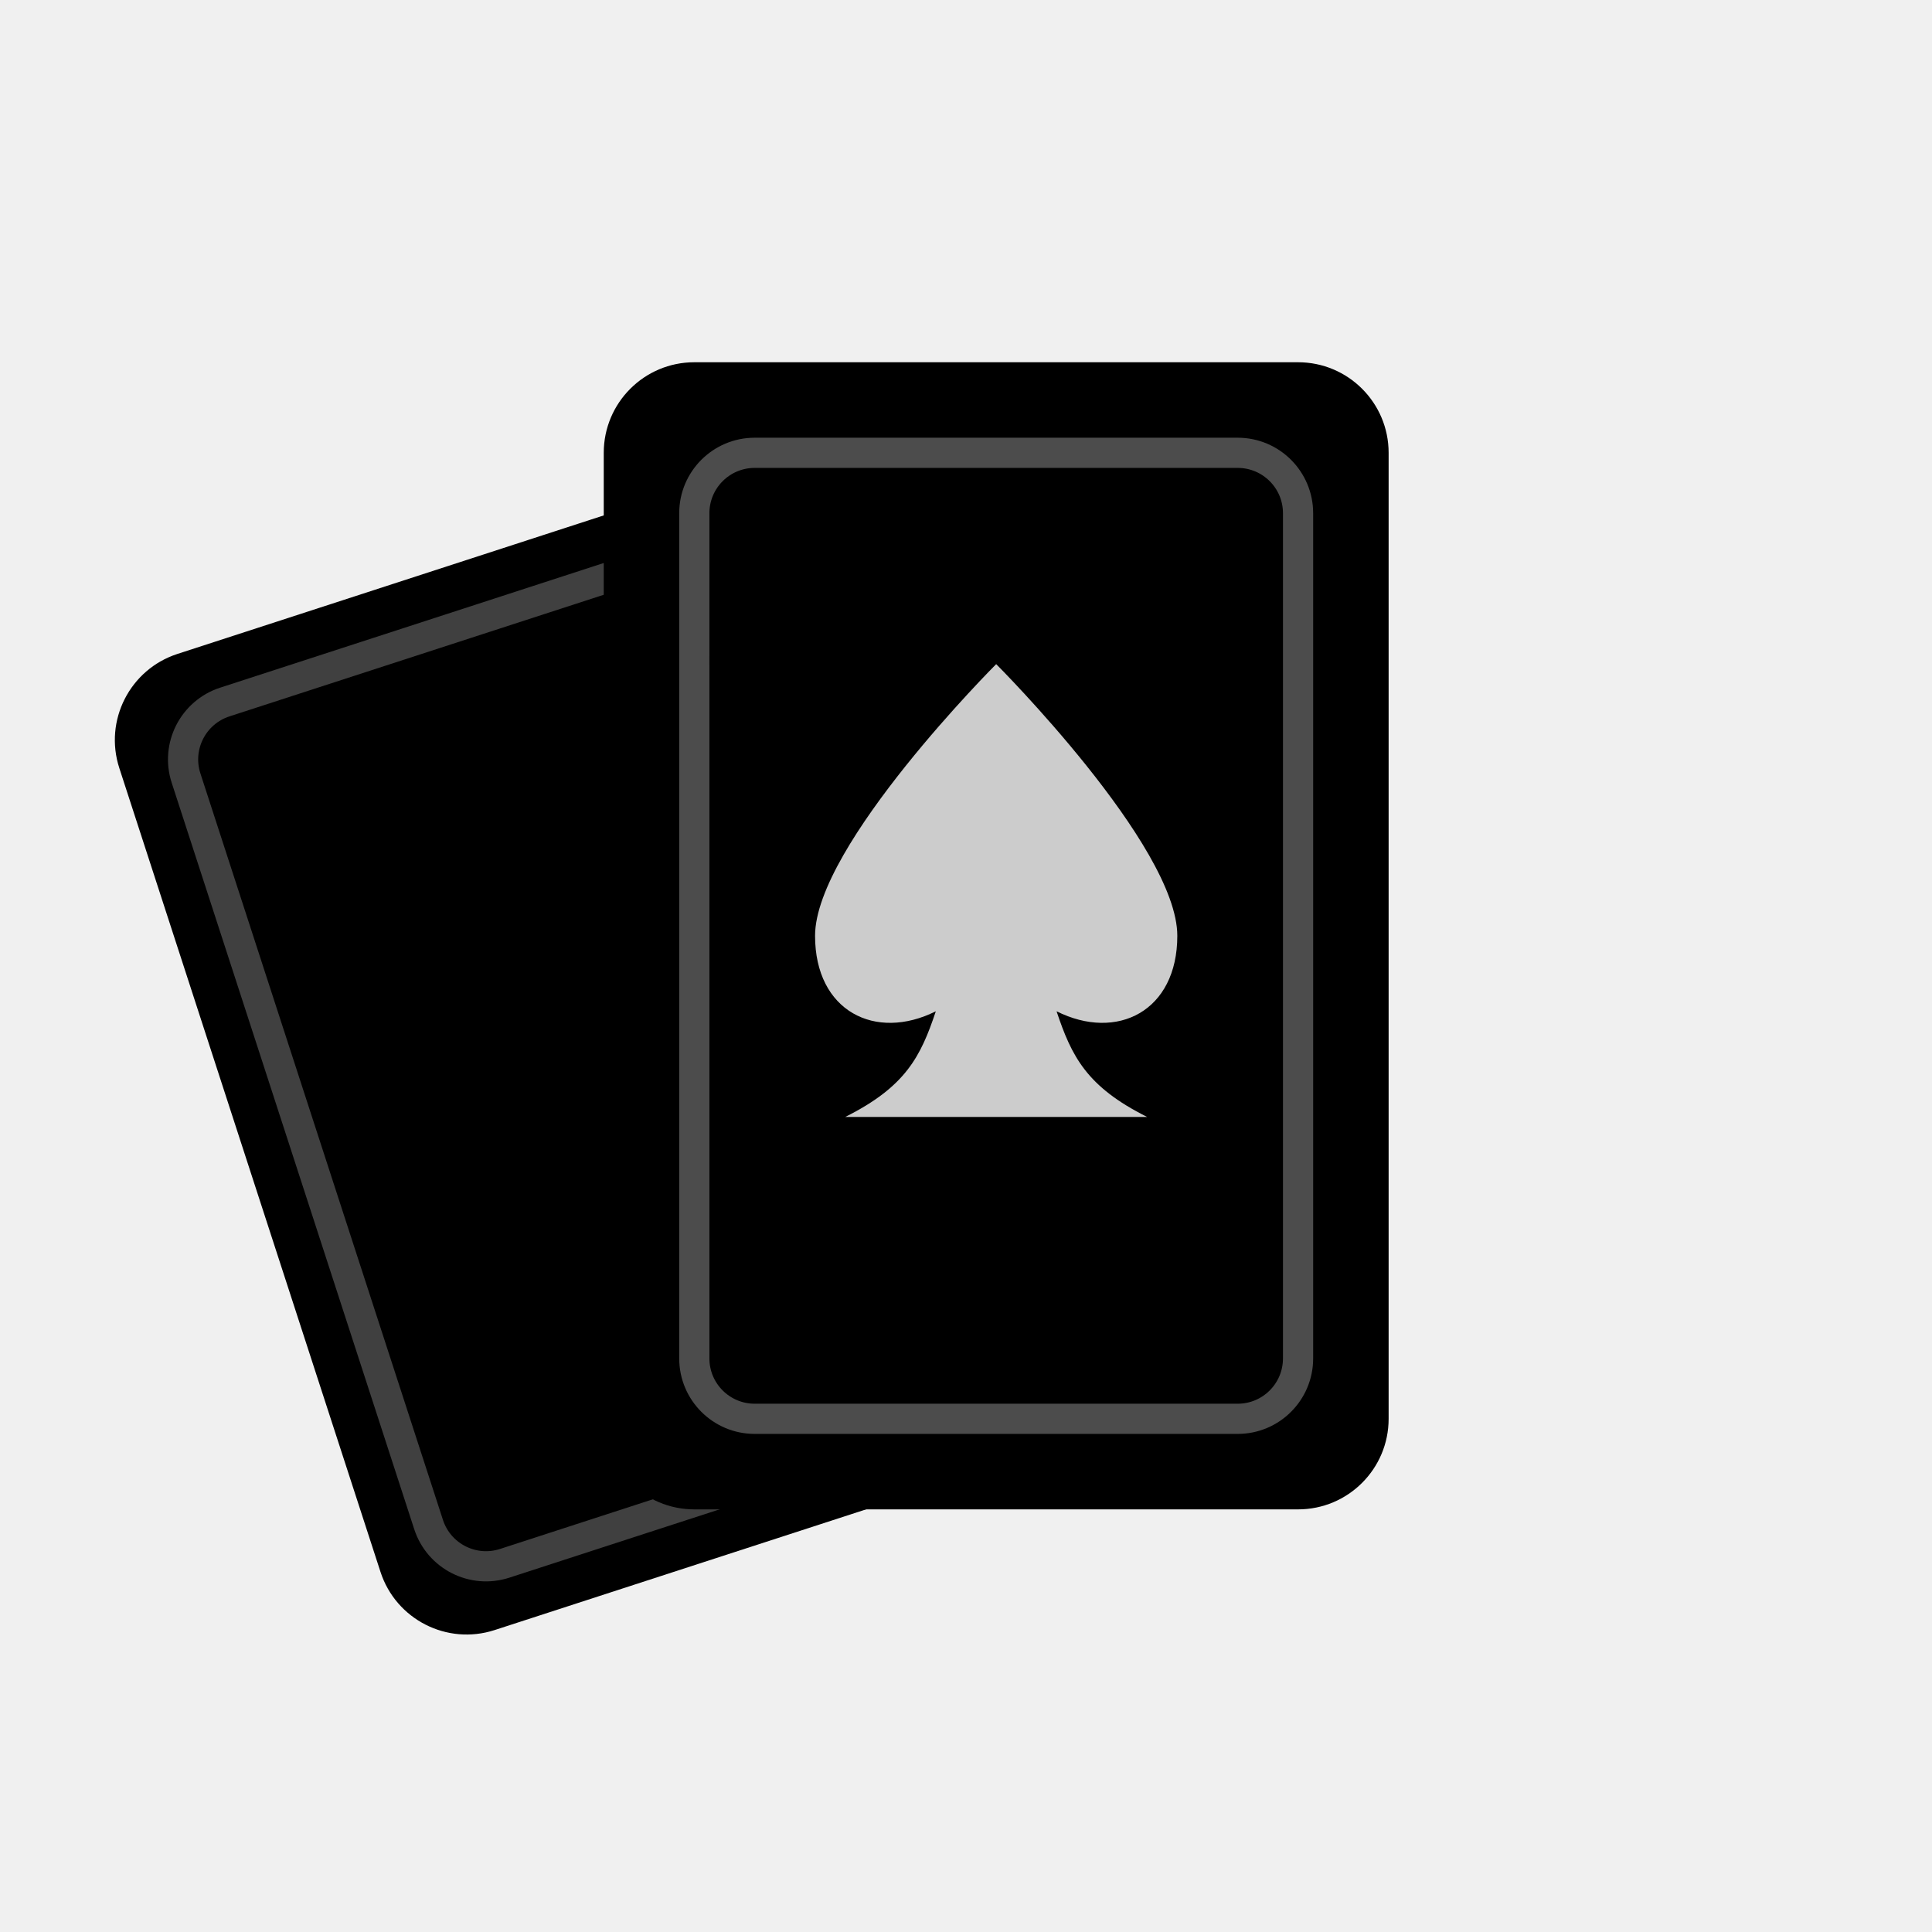
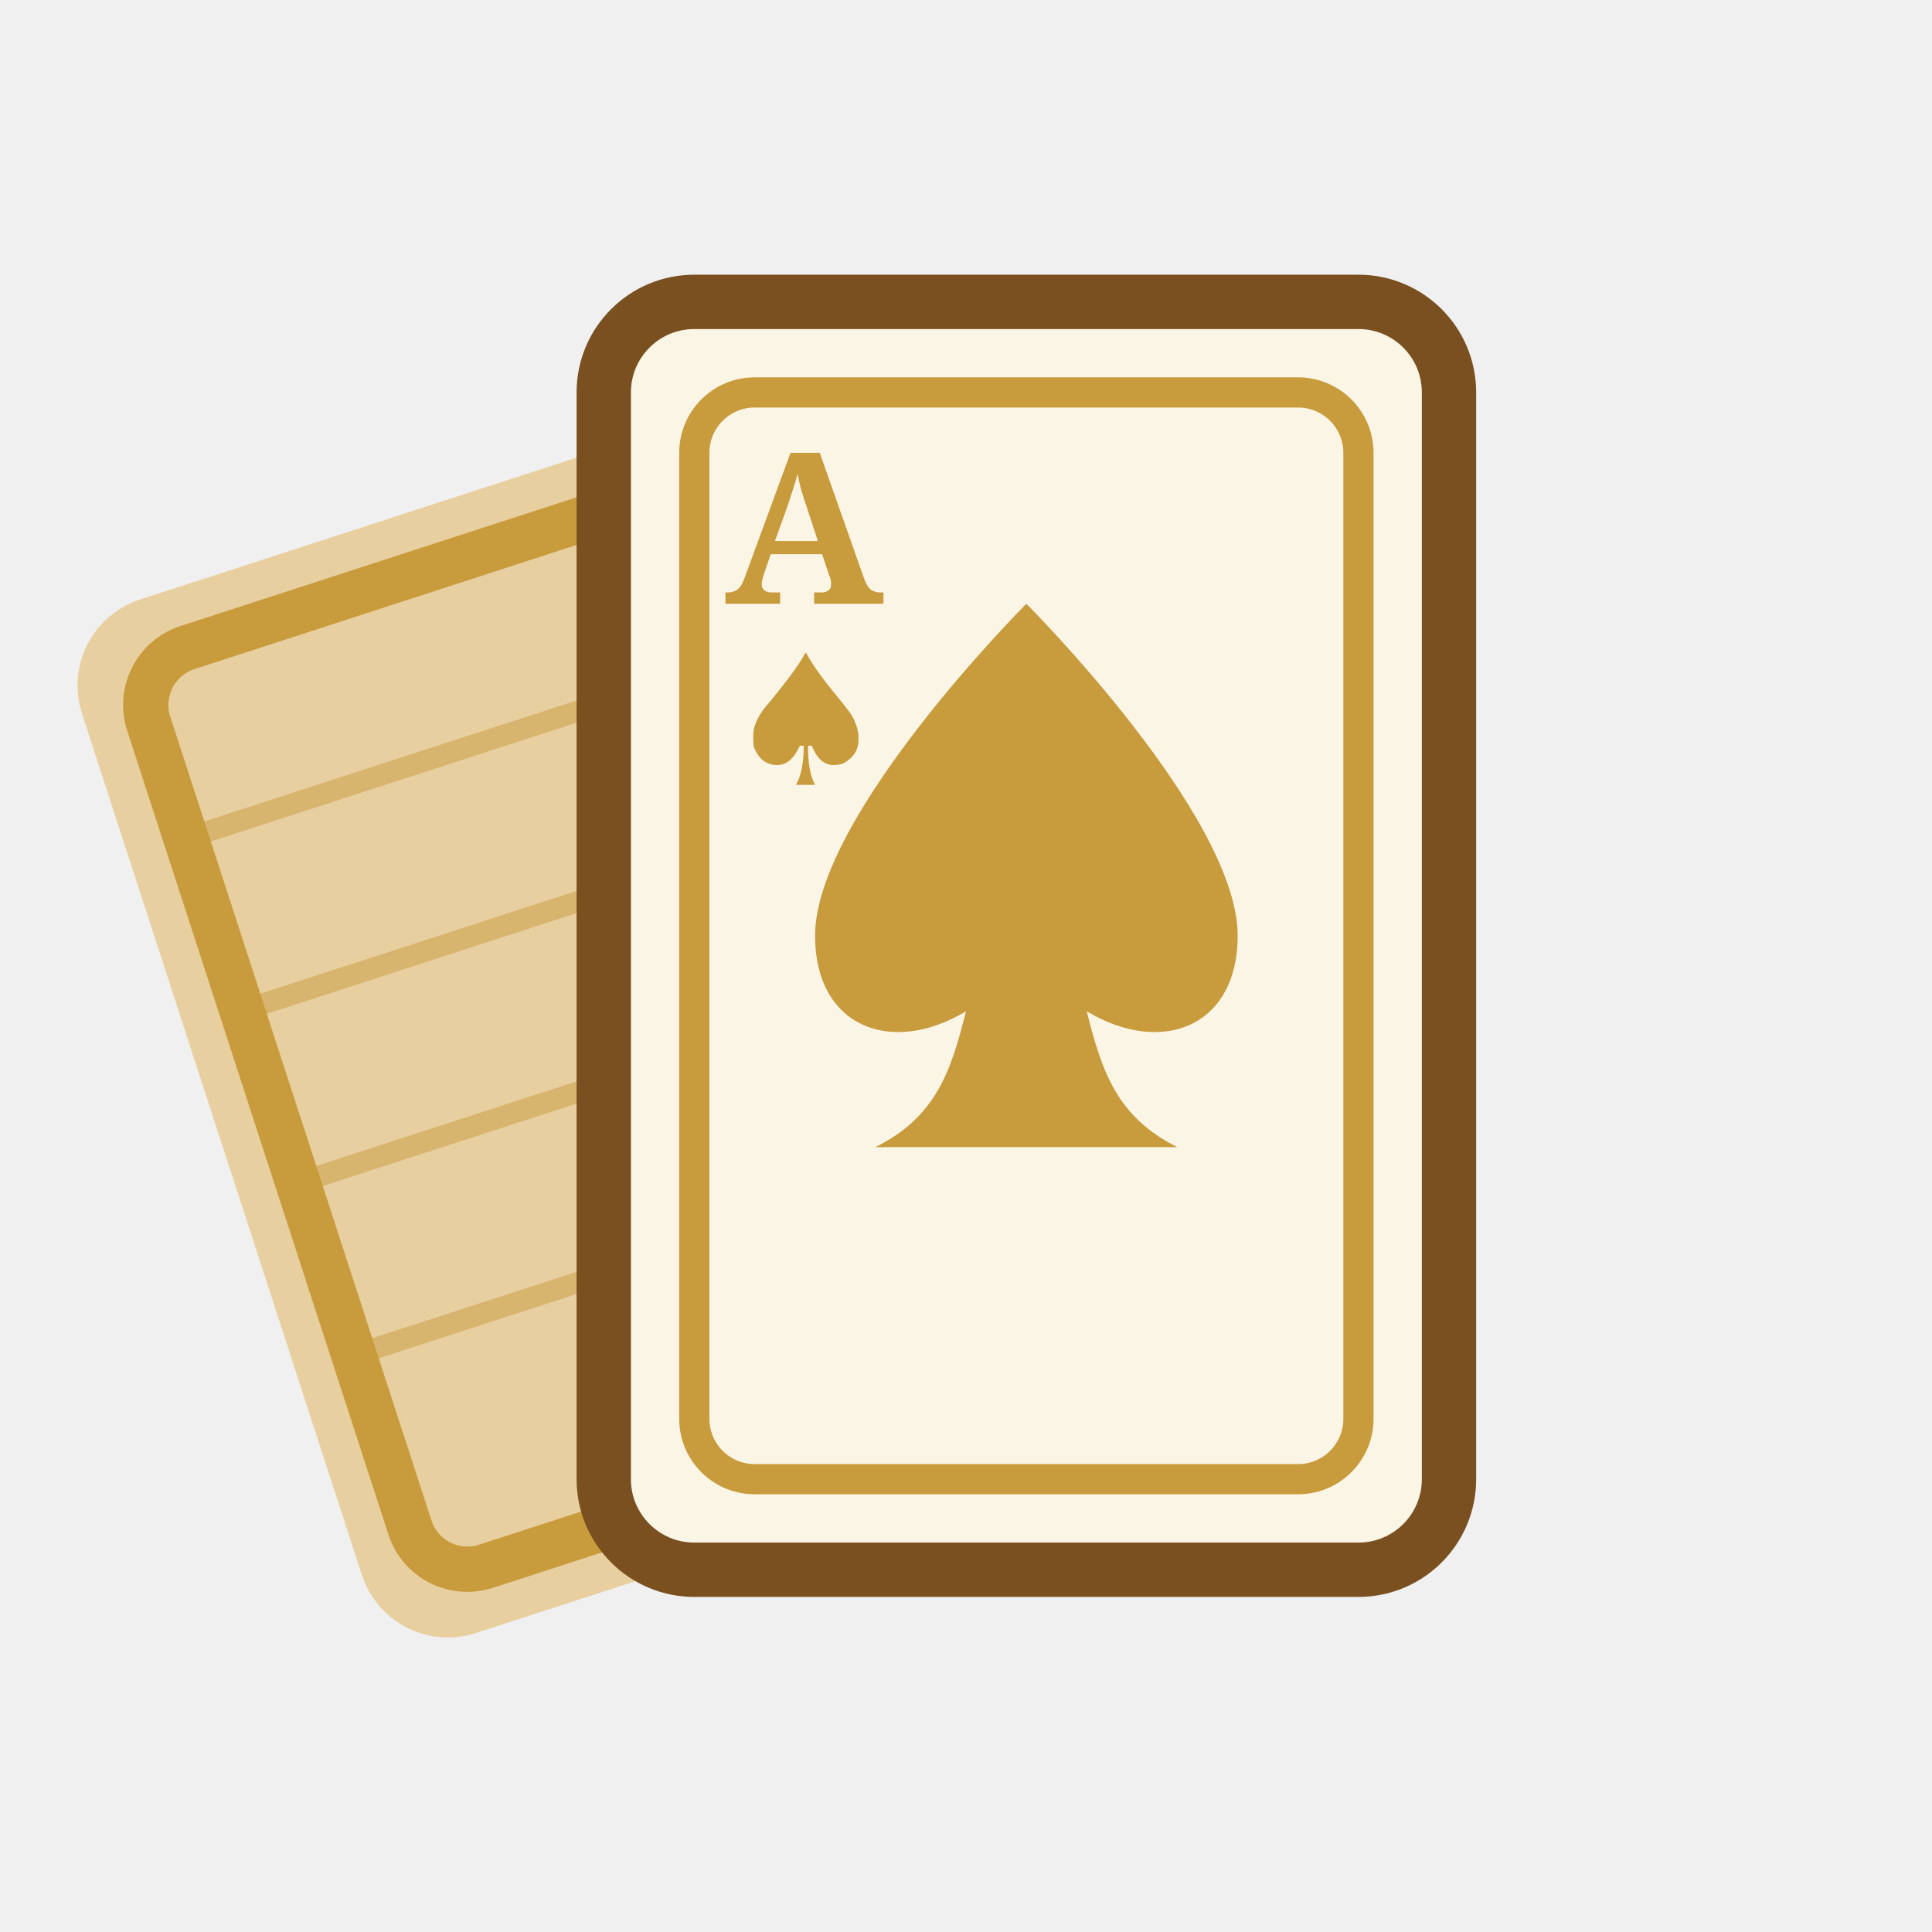
- <svg xmlns="http://www.w3.org/2000/svg" viewBox="0 0 64 64" fill="currentColor" stroke="currentColor" stroke-linecap="round" stroke-linejoin="round">
-   <g transform="rotate(-18,20,36)">
-     <rect x="8" y="18" width="24" height="34" rx="3" fill="currentColor" stroke="none" />
-     <rect x="10" y="20" width="20" height="30" rx="2" fill="none" stroke-width="1" stroke="white" opacity="0.25" />
+ <svg xmlns="http://www.w3.org/2000/svg" viewBox="0 0 64 64">
+   <g transform="rotate(-18 20 38)">
+     <rect x="8" y="16" width="24" height="36" rx="3" fill="#e8cfa0" />
+     <rect x="10" y="18" width="20" height="32" rx="2" fill="none" stroke="#C89B3C" stroke-width="1.5" />
+     <line x1="10" y1="24" x2="30" y2="24" stroke="#C89B3C" stroke-width="0.7" opacity="0.5" />
+     <line x1="10" y1="30" x2="30" y2="30" stroke="#C89B3C" stroke-width="0.7" opacity="0.5" />
+     <line x1="10" y1="36" x2="30" y2="36" stroke="#C89B3C" stroke-width="0.7" opacity="0.5" />
+     <line x1="10" y1="42" x2="30" y2="42" stroke="#C89B3C" stroke-width="0.7" opacity="0.5" />
  </g>
-   <rect x="20" y="12" width="26" height="38" rx="3" fill="currentColor" stroke="none" />
-   <rect x="23" y="15" width="20" height="32" rx="2" fill="none" stroke="white" stroke-width="1" opacity="0.3" />
-   <path d="M33,22 C33,22 27,28 27,31 C27,33.5 29,34.5 31,33.5 C30.5,35 30,36 28,37 L38,37 C36,36 35.5,35 35,33.5 C37,34.5 39,33.5 39,31 C39,28 33,22 33,22 Z" fill="white" stroke="none" opacity="0.8" />
-   <text x="24" y="22" font-size="6" fill="white" opacity="0.7" font-family="serif">A</text>
+   <rect x="20" y="10" width="28" height="42" rx="3" fill="#FBF5E6" stroke="#7a5020" stroke-width="1.8" />
+   <rect x="23" y="13" width="22" height="36" rx="2" fill="none" stroke="#C89B3C" stroke-width="1" />
+   <path d="M34,20 C34,20 27,27 27,31 C27,34 29.5,35 32,33.5 C31.5,35.5 31,37 29,38 L39,38 C37,37 36.5,35.5 36,33.5 C38.5,35 41,34 41,31 C41,27 34,20 34,20 Z" fill="#C89B3C" />
+   <text x="24" y="20" font-size="7" fill="#C89B3C" font-family="Georgia,serif" font-weight="bold">A</text>
+   <text x="24" y="26" font-size="6" fill="#C89B3C" font-family="Georgia,serif">♠</text>
</svg>
